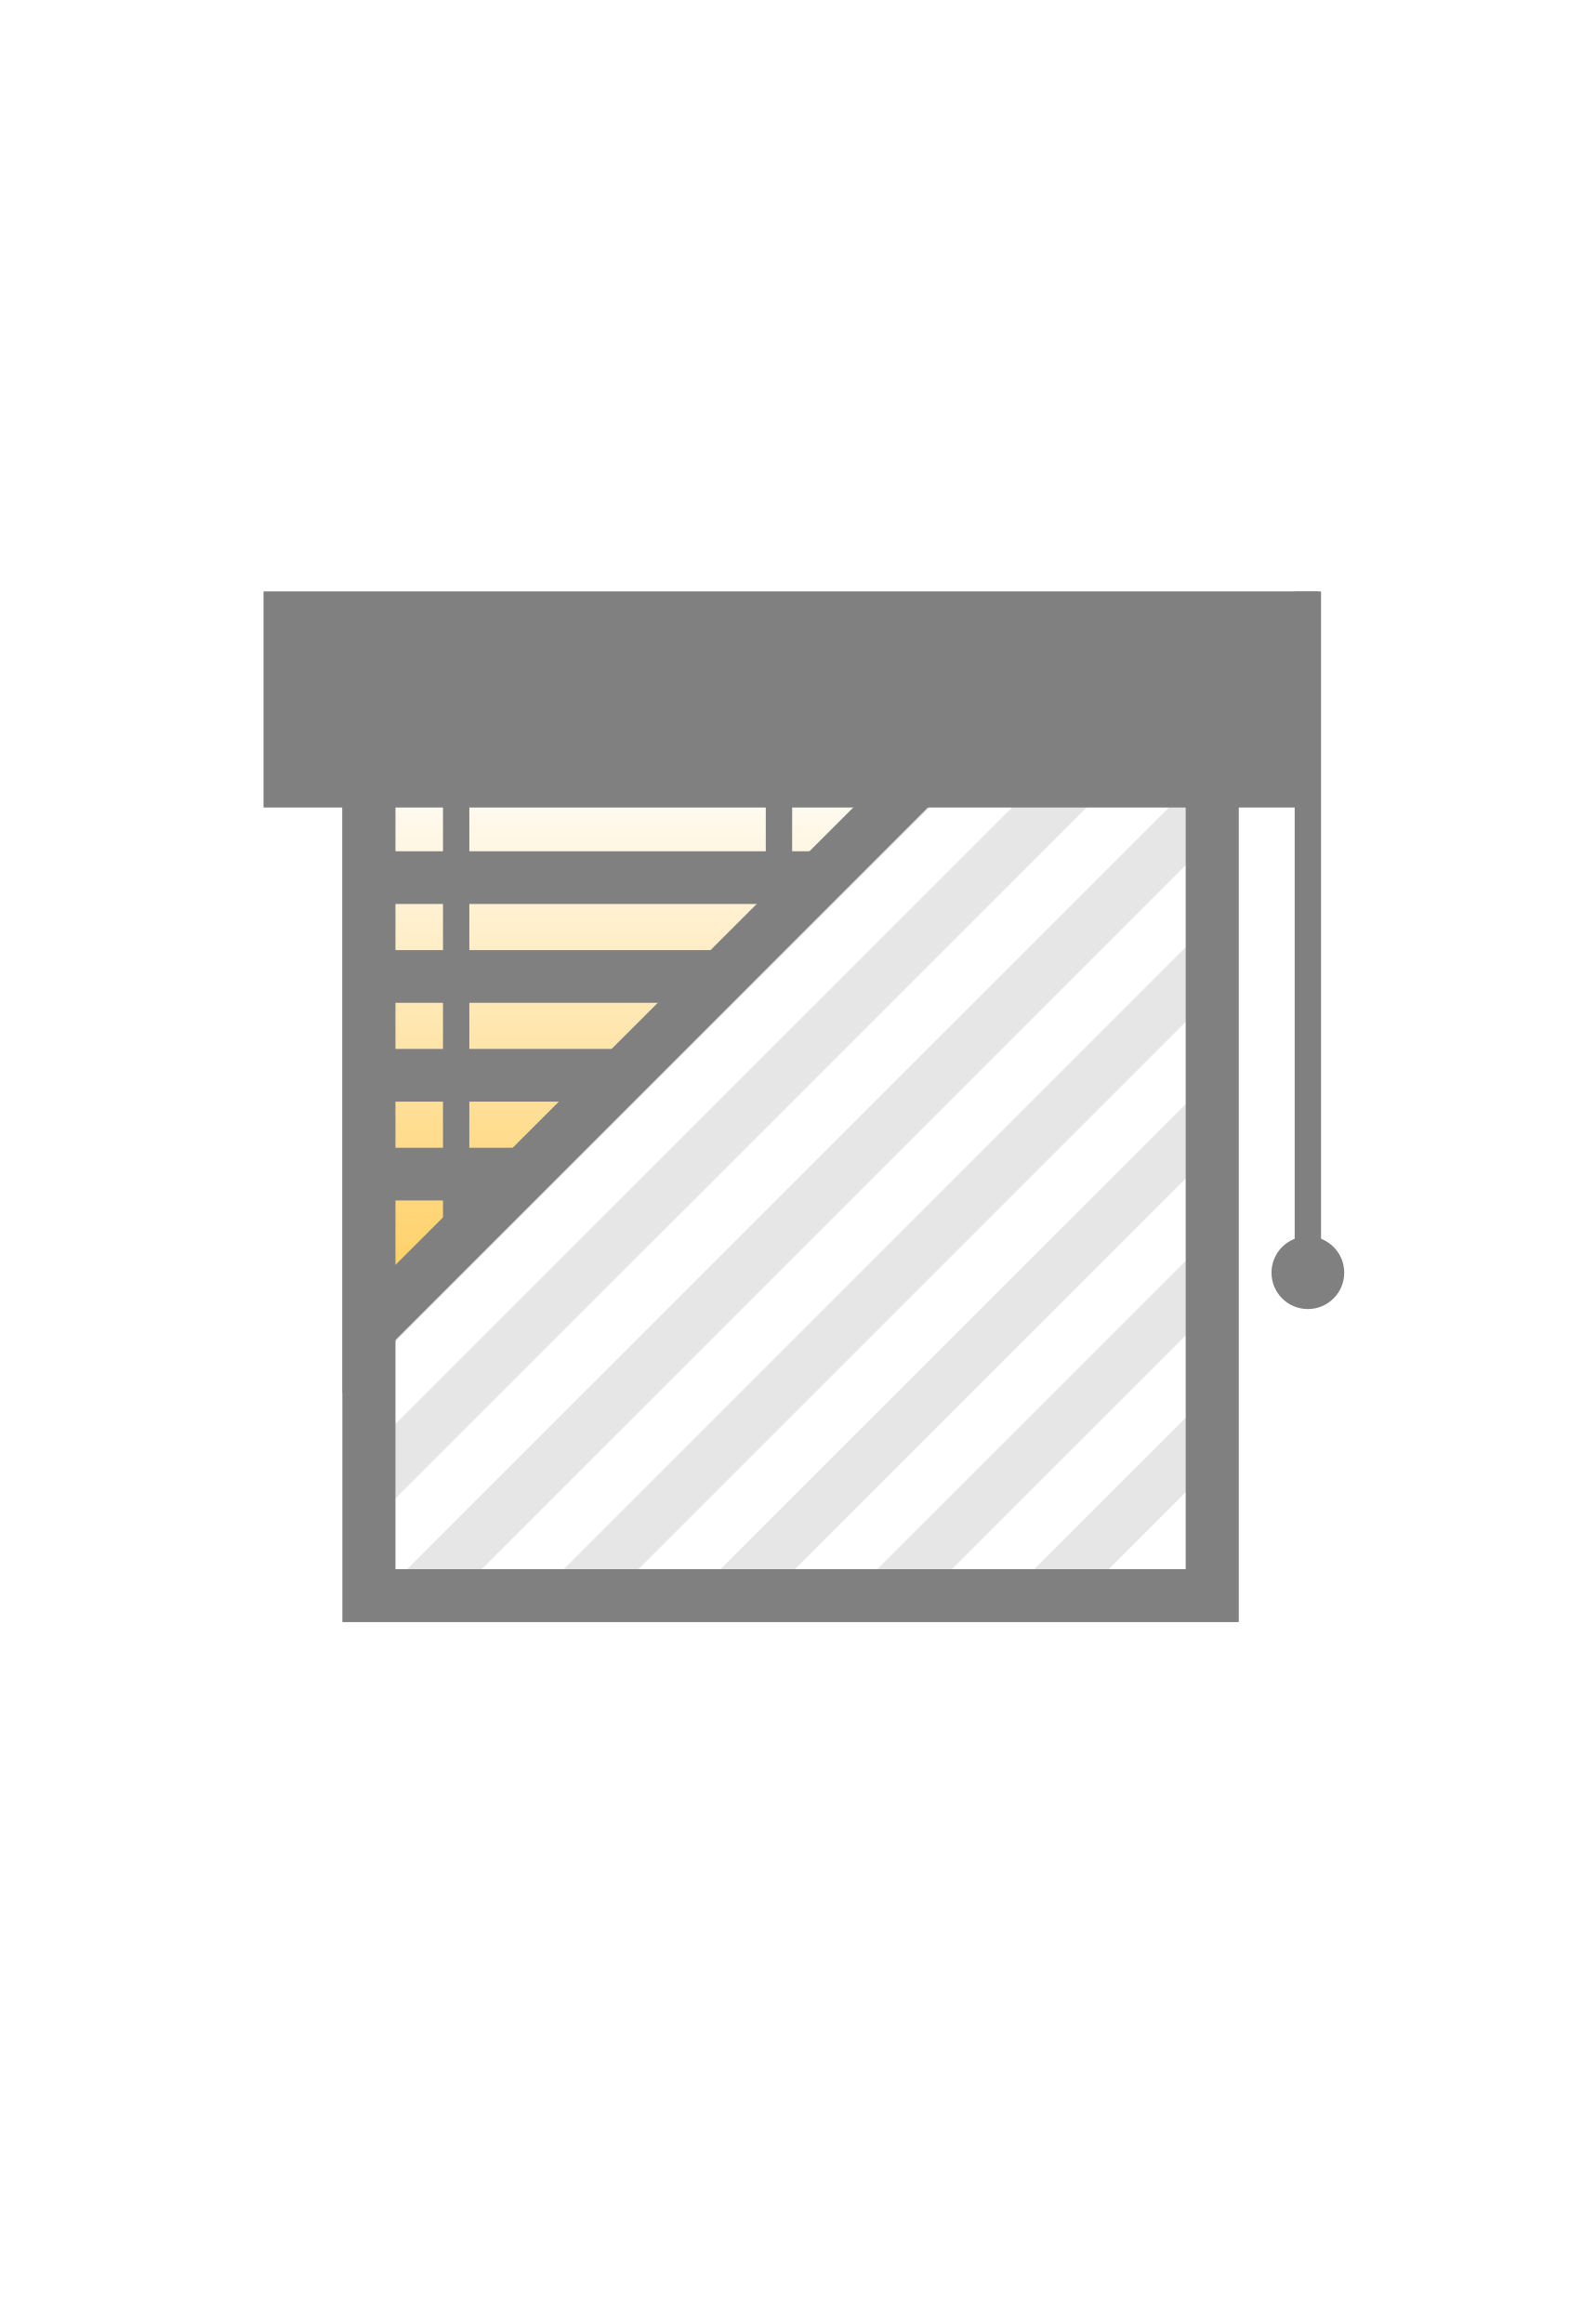
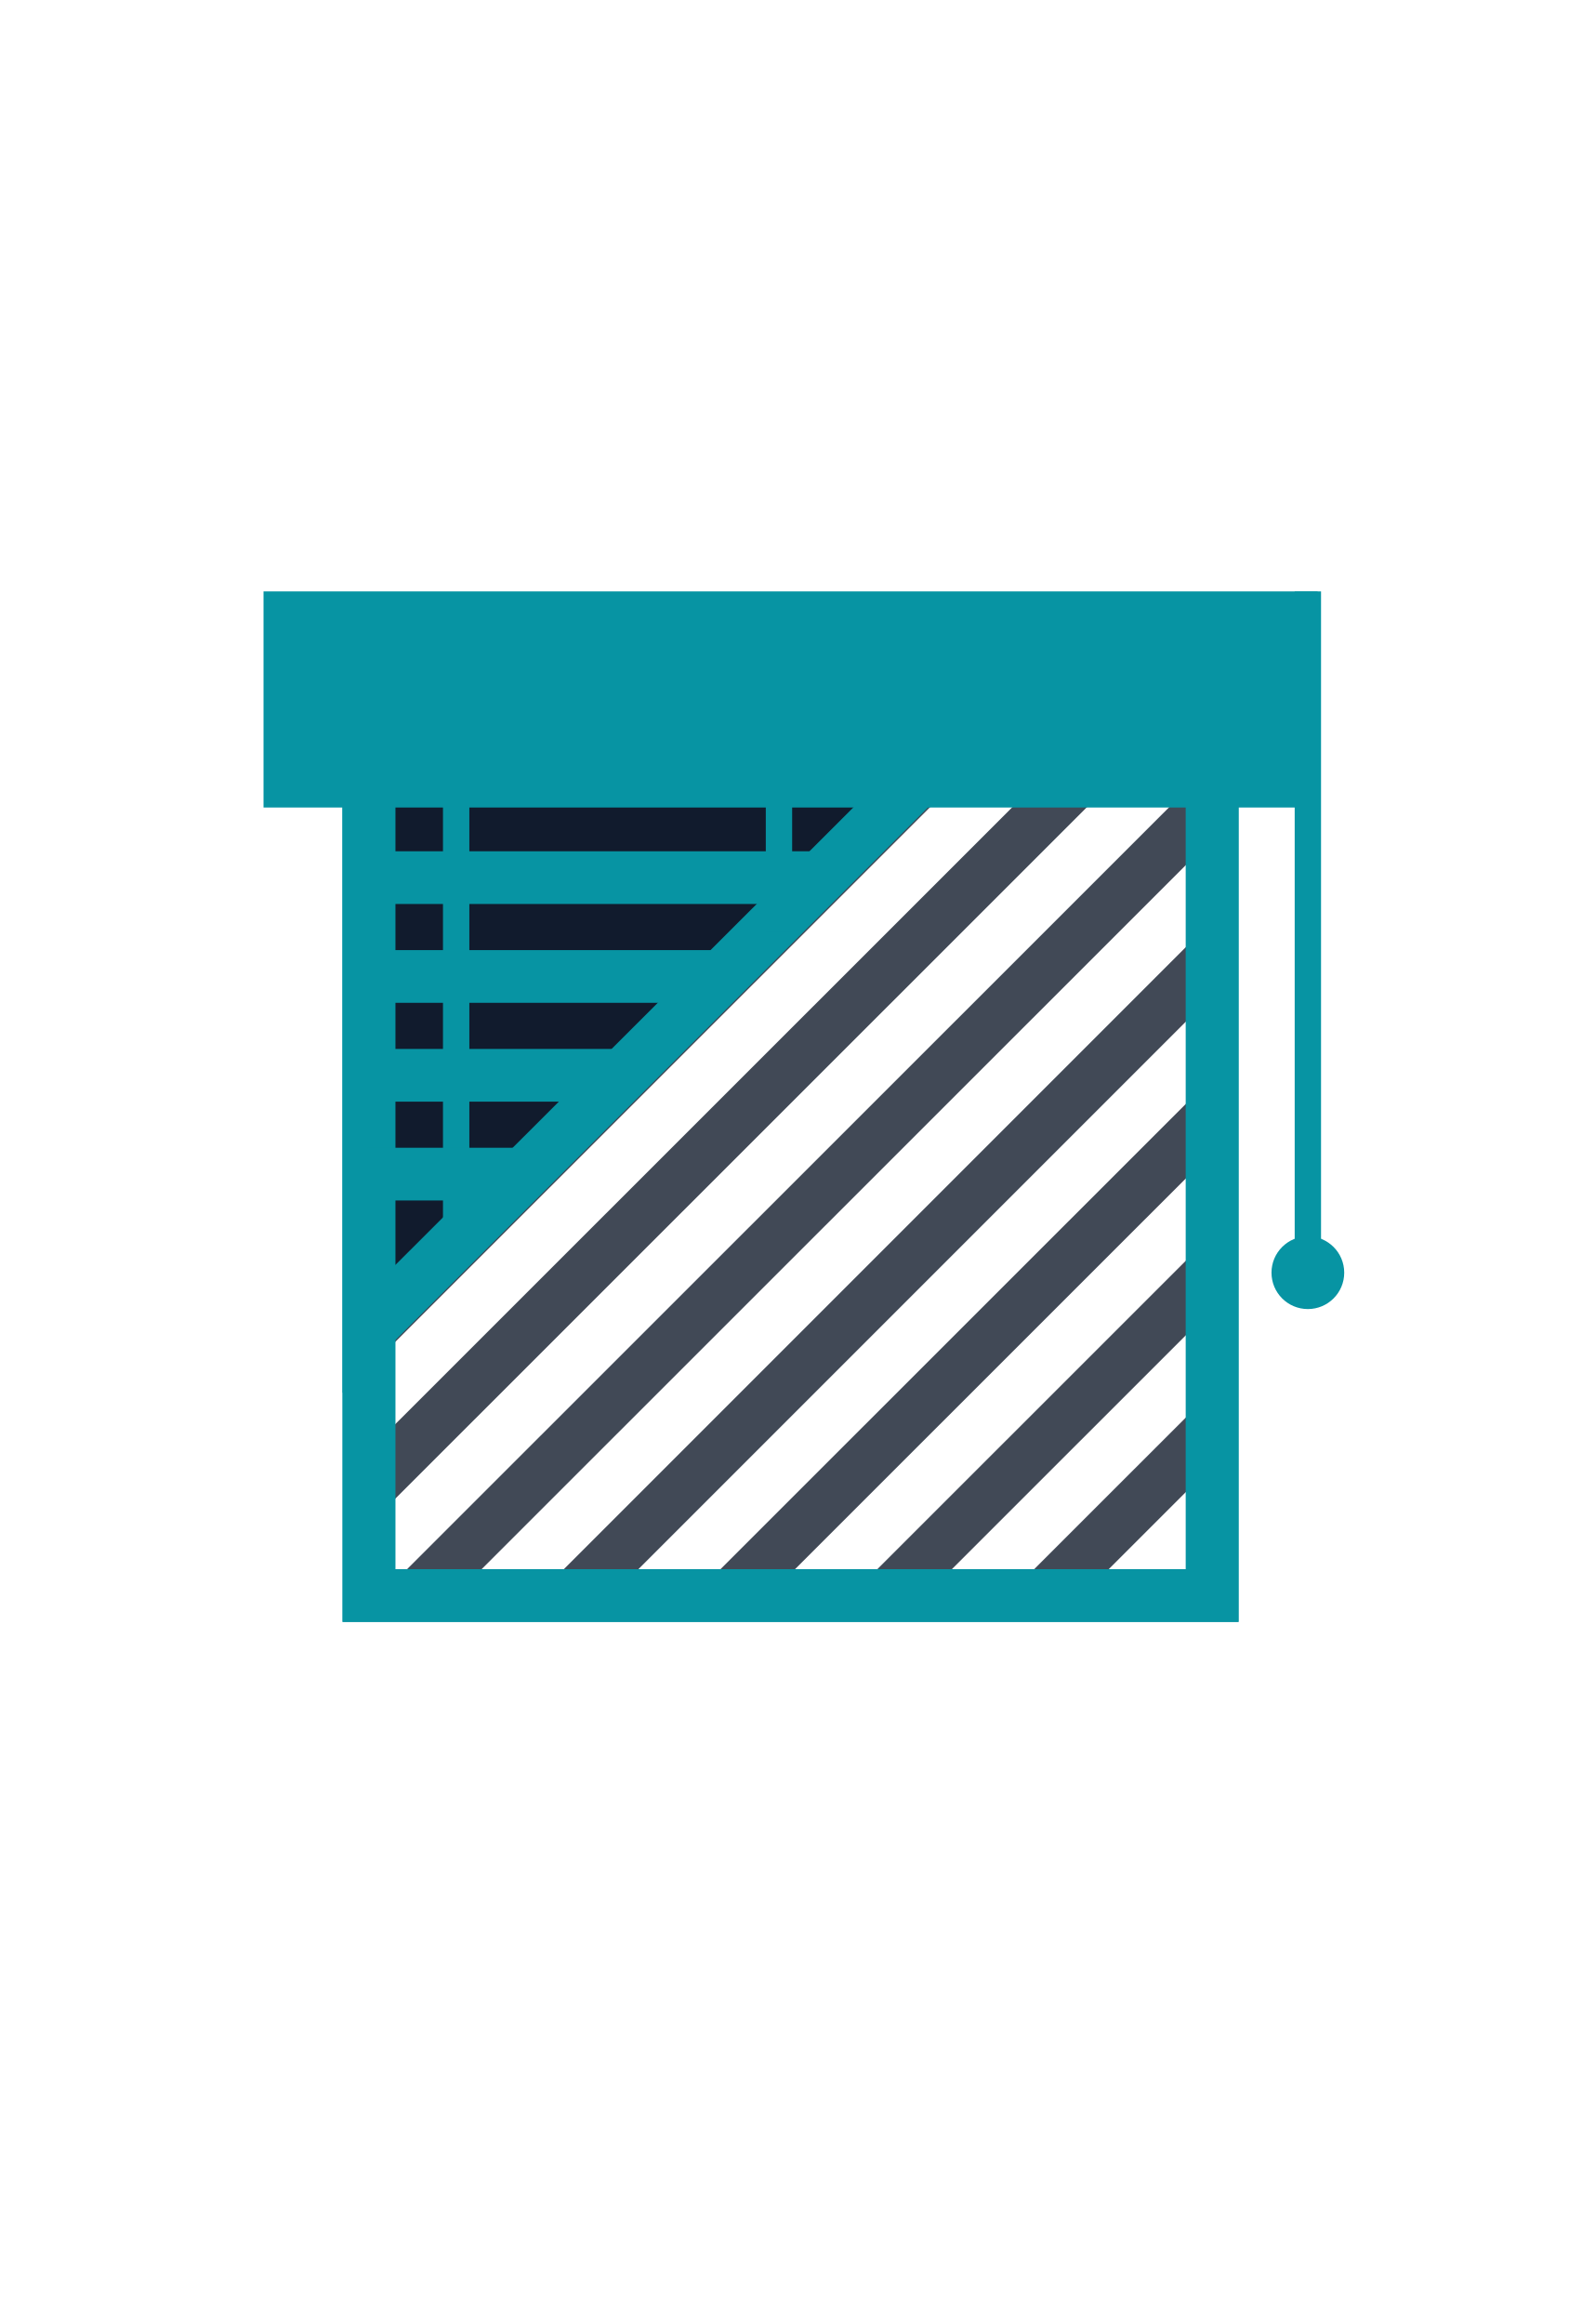
<svg xmlns="http://www.w3.org/2000/svg" viewBox="0 0 60 88.18">
  <defs>
-     <style>.cls-1,.cls-3,.cls-6,.cls-7{fill:none;}.cls-2{clip-path:url(#clip-path);}.cls-3{stroke:#e6e6e6;}.cls-3,.cls-6,.cls-7{stroke-miterlimit:10;}.cls-3,.cls-7{stroke-width:2px;}.cls-4{fill:gray;}.cls-5{fill:url(#New_Gradient_Swatch_5);}.cls-6,.cls-7{stroke:gray;}</style>
+     <style>.cls-1,.cls-3,.cls-6,.cls-7{fill:none;}.cls-2{clip-path:url(#clip-path);}.cls-3{stroke:#414956;}.cls-3,.cls-6,.cls-7{stroke-miterlimit:10;}.cls-3,.cls-7{stroke-width:2px;}.cls-4{fill:#0794a3;}.cls-5{fill:#111b2d;}.cls-6,.cls-7{stroke:#0794a3;}</style>
    <clipPath id="clip-path">
      <rect class="cls-1" x="13.92" y="28.64" width="32.17" height="32.06" />
    </clipPath>
-     <linearGradient id="New_Gradient_Swatch_5" x1="-562.64" y1="-538.19" x2="-540.75" y2="-538.19" gradientTransform="translate(-513.25 591.19) rotate(90)" gradientUnits="userSpaceOnUse">
-       <stop offset="0" stop-color="#fff" />
-       <stop offset="1" stop-color="#ffcb56" />
-     </linearGradient>
  </defs>
  <g id="Layer_2" data-name="Layer 2">
    <g id="Layer_2-2" data-name="Layer 2">
      <g class="cls-2">
        <line class="cls-3" x1="45.96" y1="0.71" x2="12.72" y2="33.94" />
        <line class="cls-3" x1="45.96" y1="6.65" x2="12.72" y2="39.89" />
        <line class="cls-3" x1="45.96" y1="12.6" x2="12.72" y2="45.83" />
        <line class="cls-3" x1="45.96" y1="18.55" x2="12.72" y2="51.78" />
        <line class="cls-3" x1="45.96" y1="24.5" x2="12.72" y2="57.73" />
        <line class="cls-3" x1="45.96" y1="30.45" x2="12.72" y2="63.68" />
        <line class="cls-3" x1="45.96" y1="36.39" x2="12.72" y2="69.63" />
        <line class="cls-3" x1="45.96" y1="42.34" x2="12.72" y2="75.57" />
        <line class="cls-3" x1="45.96" y1="48.29" x2="12.72" y2="81.52" />
        <line class="cls-3" x1="45.96" y1="54.24" x2="12.72" y2="87.47" />
      </g>
      <path class="cls-4" d="M45,29.54v30H15v-30H45m2-2H13v34H47v-34Z" />
-       <polygon class="cls-5" points="14 28.54 35.89 28.54 14 50.44 14 28.54" />
+       <polygon class="cls-5" points="13.99 28.54 35.89 28.54 13.99 50.44 13.99 28.54" />
      <path class="cls-4" d="M33.48,29.54,15,48V29.54H33.48m4.83-2H13V52.85L38.31,27.54Z" />
      <path class="cls-4" d="M45,29.54v30H15v-30H45m2-2H13v34H47v-34Z" />
      <rect class="cls-1" y="14.55" width="60" height="60" />
      <line class="cls-6" x1="49.63" y1="22.44" x2="49.63" y2="48.86" />
      <circle class="cls-4" cx="49.63" cy="48.29" r="1.38" />
      <line class="cls-6" x1="17.31" y1="25.2" x2="17.31" y2="47.57" />
      <line class="cls-6" x1="29.56" y1="24.38" x2="29.56" y2="35.37" />
      <line class="cls-7" x1="13.92" y1="29.55" x2="34.81" y2="29.55" />
      <line class="cls-7" x1="13.92" y1="33.3" x2="31.1" y2="33.3" />
      <line class="cls-7" x1="13.92" y1="37.05" x2="27.38" y2="37.05" />
      <line class="cls-7" x1="13.92" y1="40.8" x2="23.67" y2="40.8" />
      <line class="cls-7" x1="13.92" y1="44.55" x2="19.96" y2="44.55" />
-       <rect class="cls-4" x="11" y="23.44" width="38" height="6.19" />
+       <rect class="cls-4" x="11" y="23.44" width="38.01" height="6.19" />
      <path class="cls-4" d="M48,24.44v4.2H12v-4.2H48m2-2H10v8.2H50v-8.2Z" />
    </g>
  </g>
</svg>
